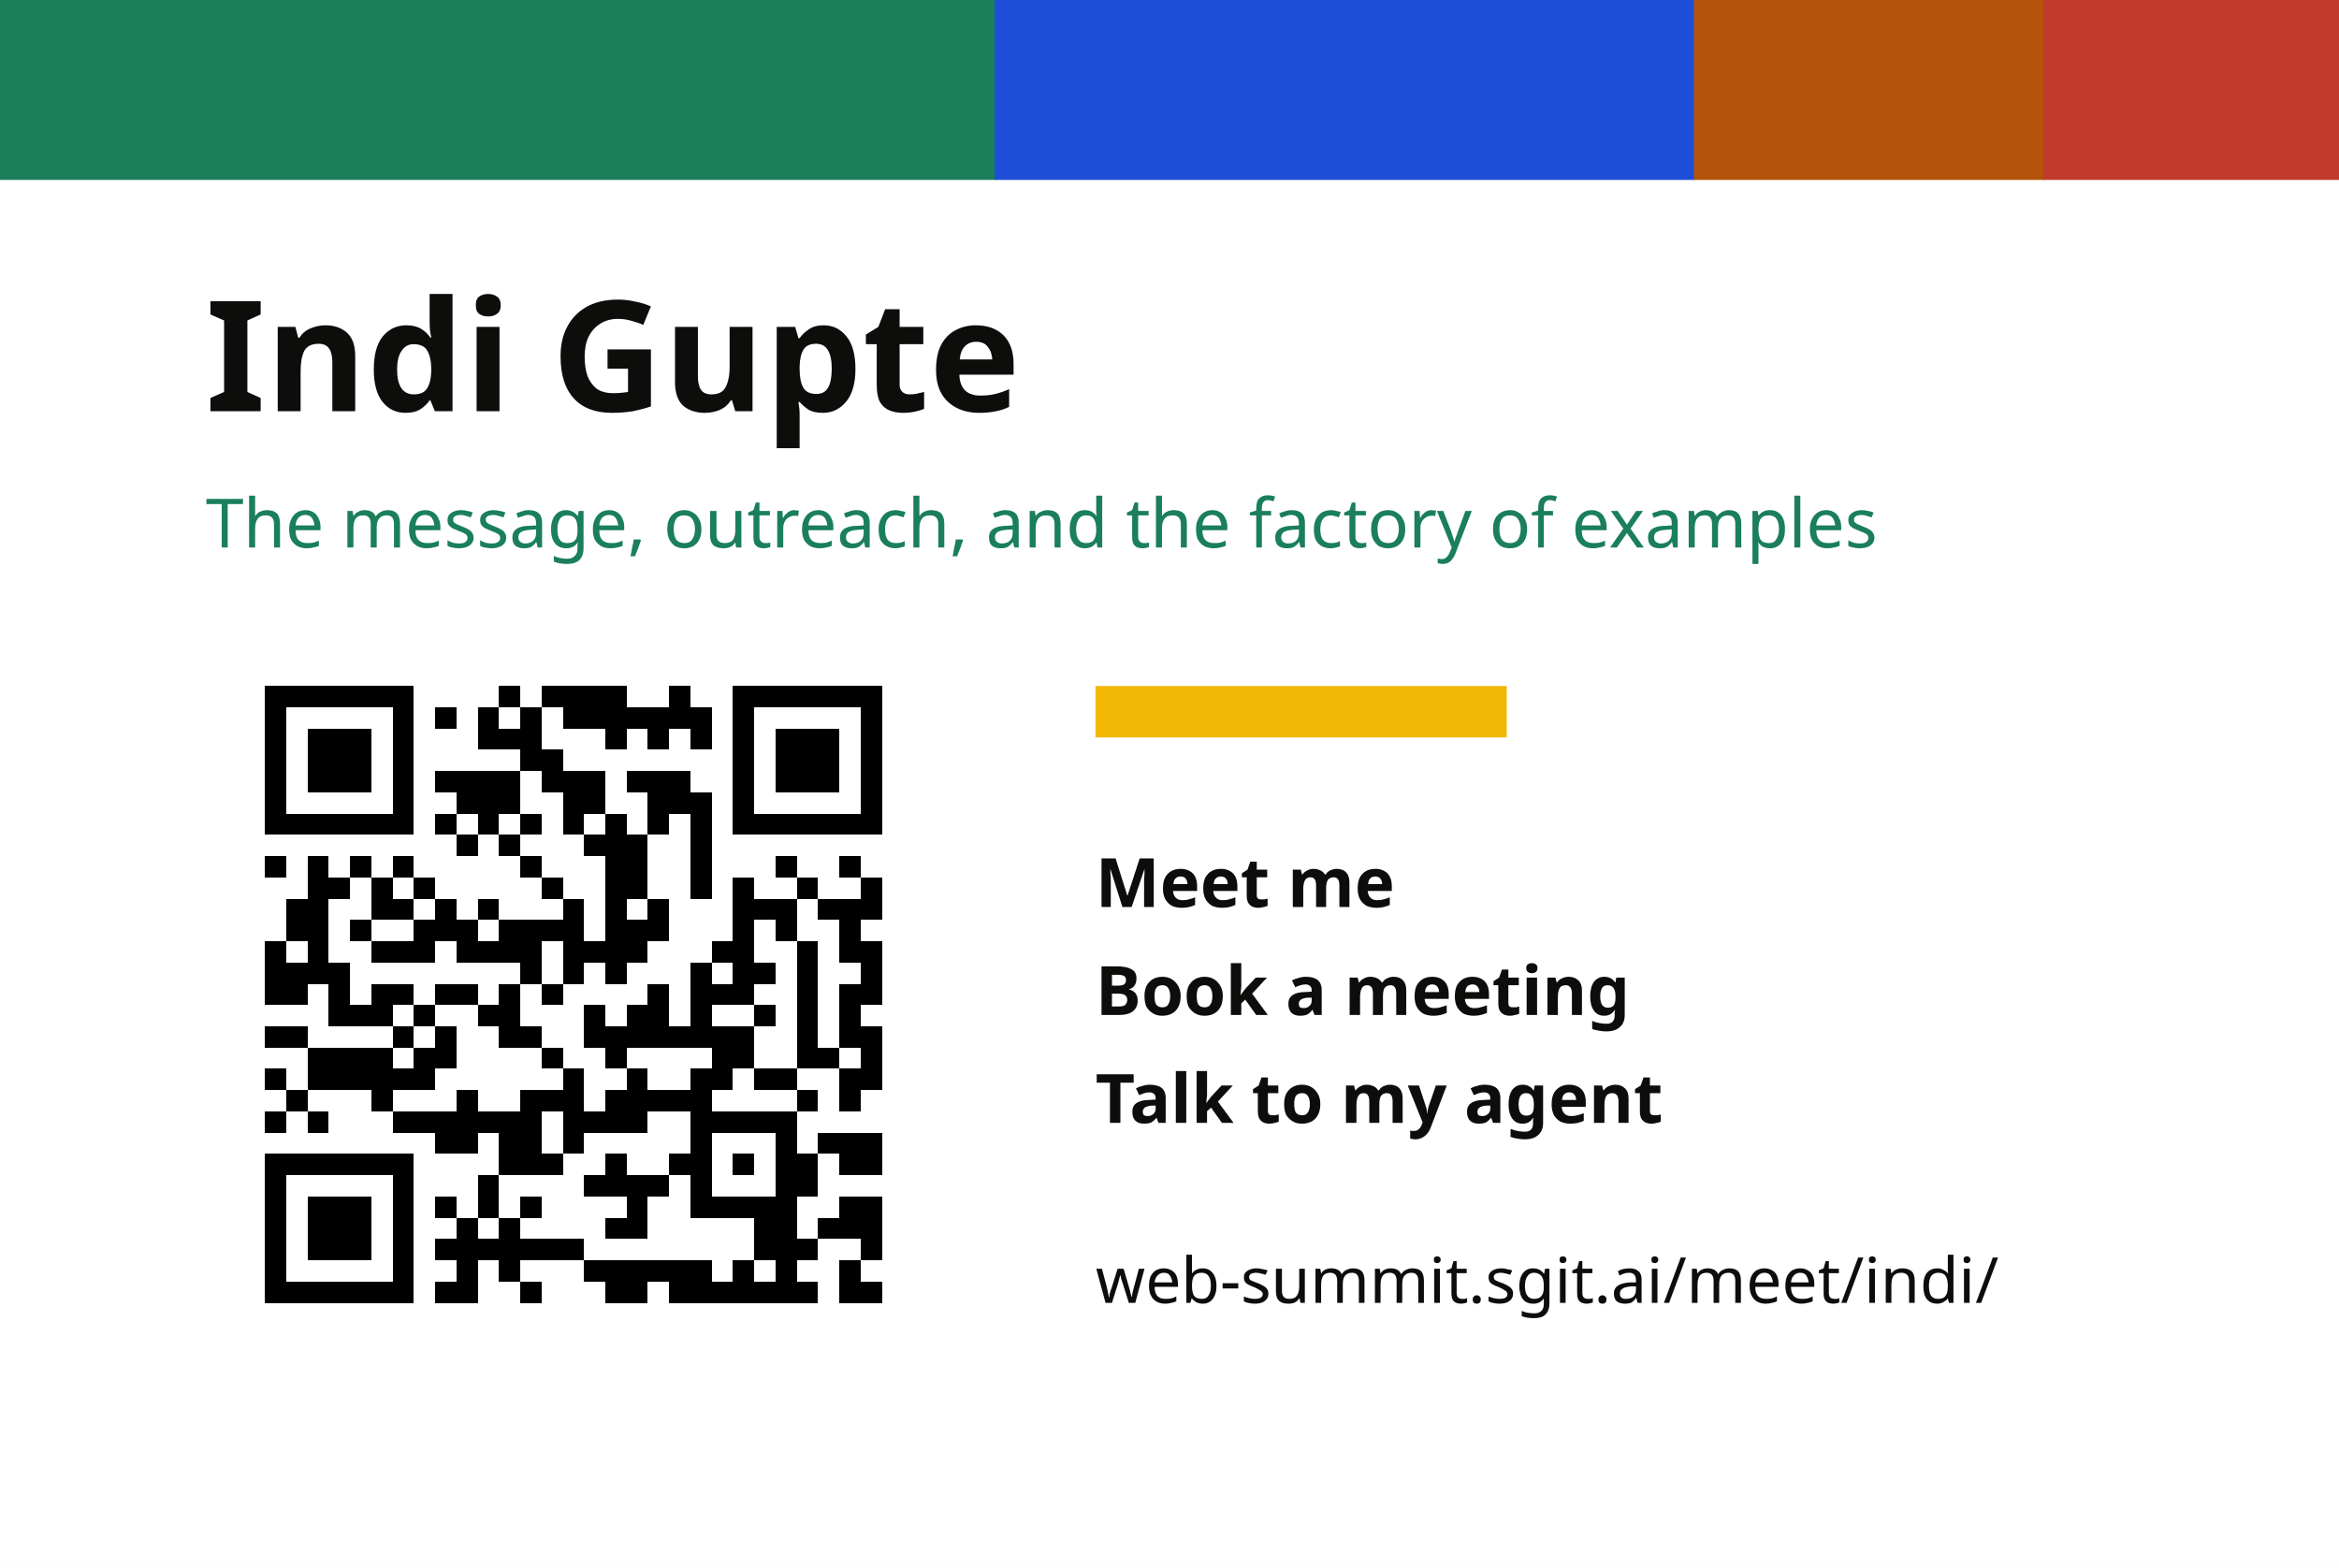
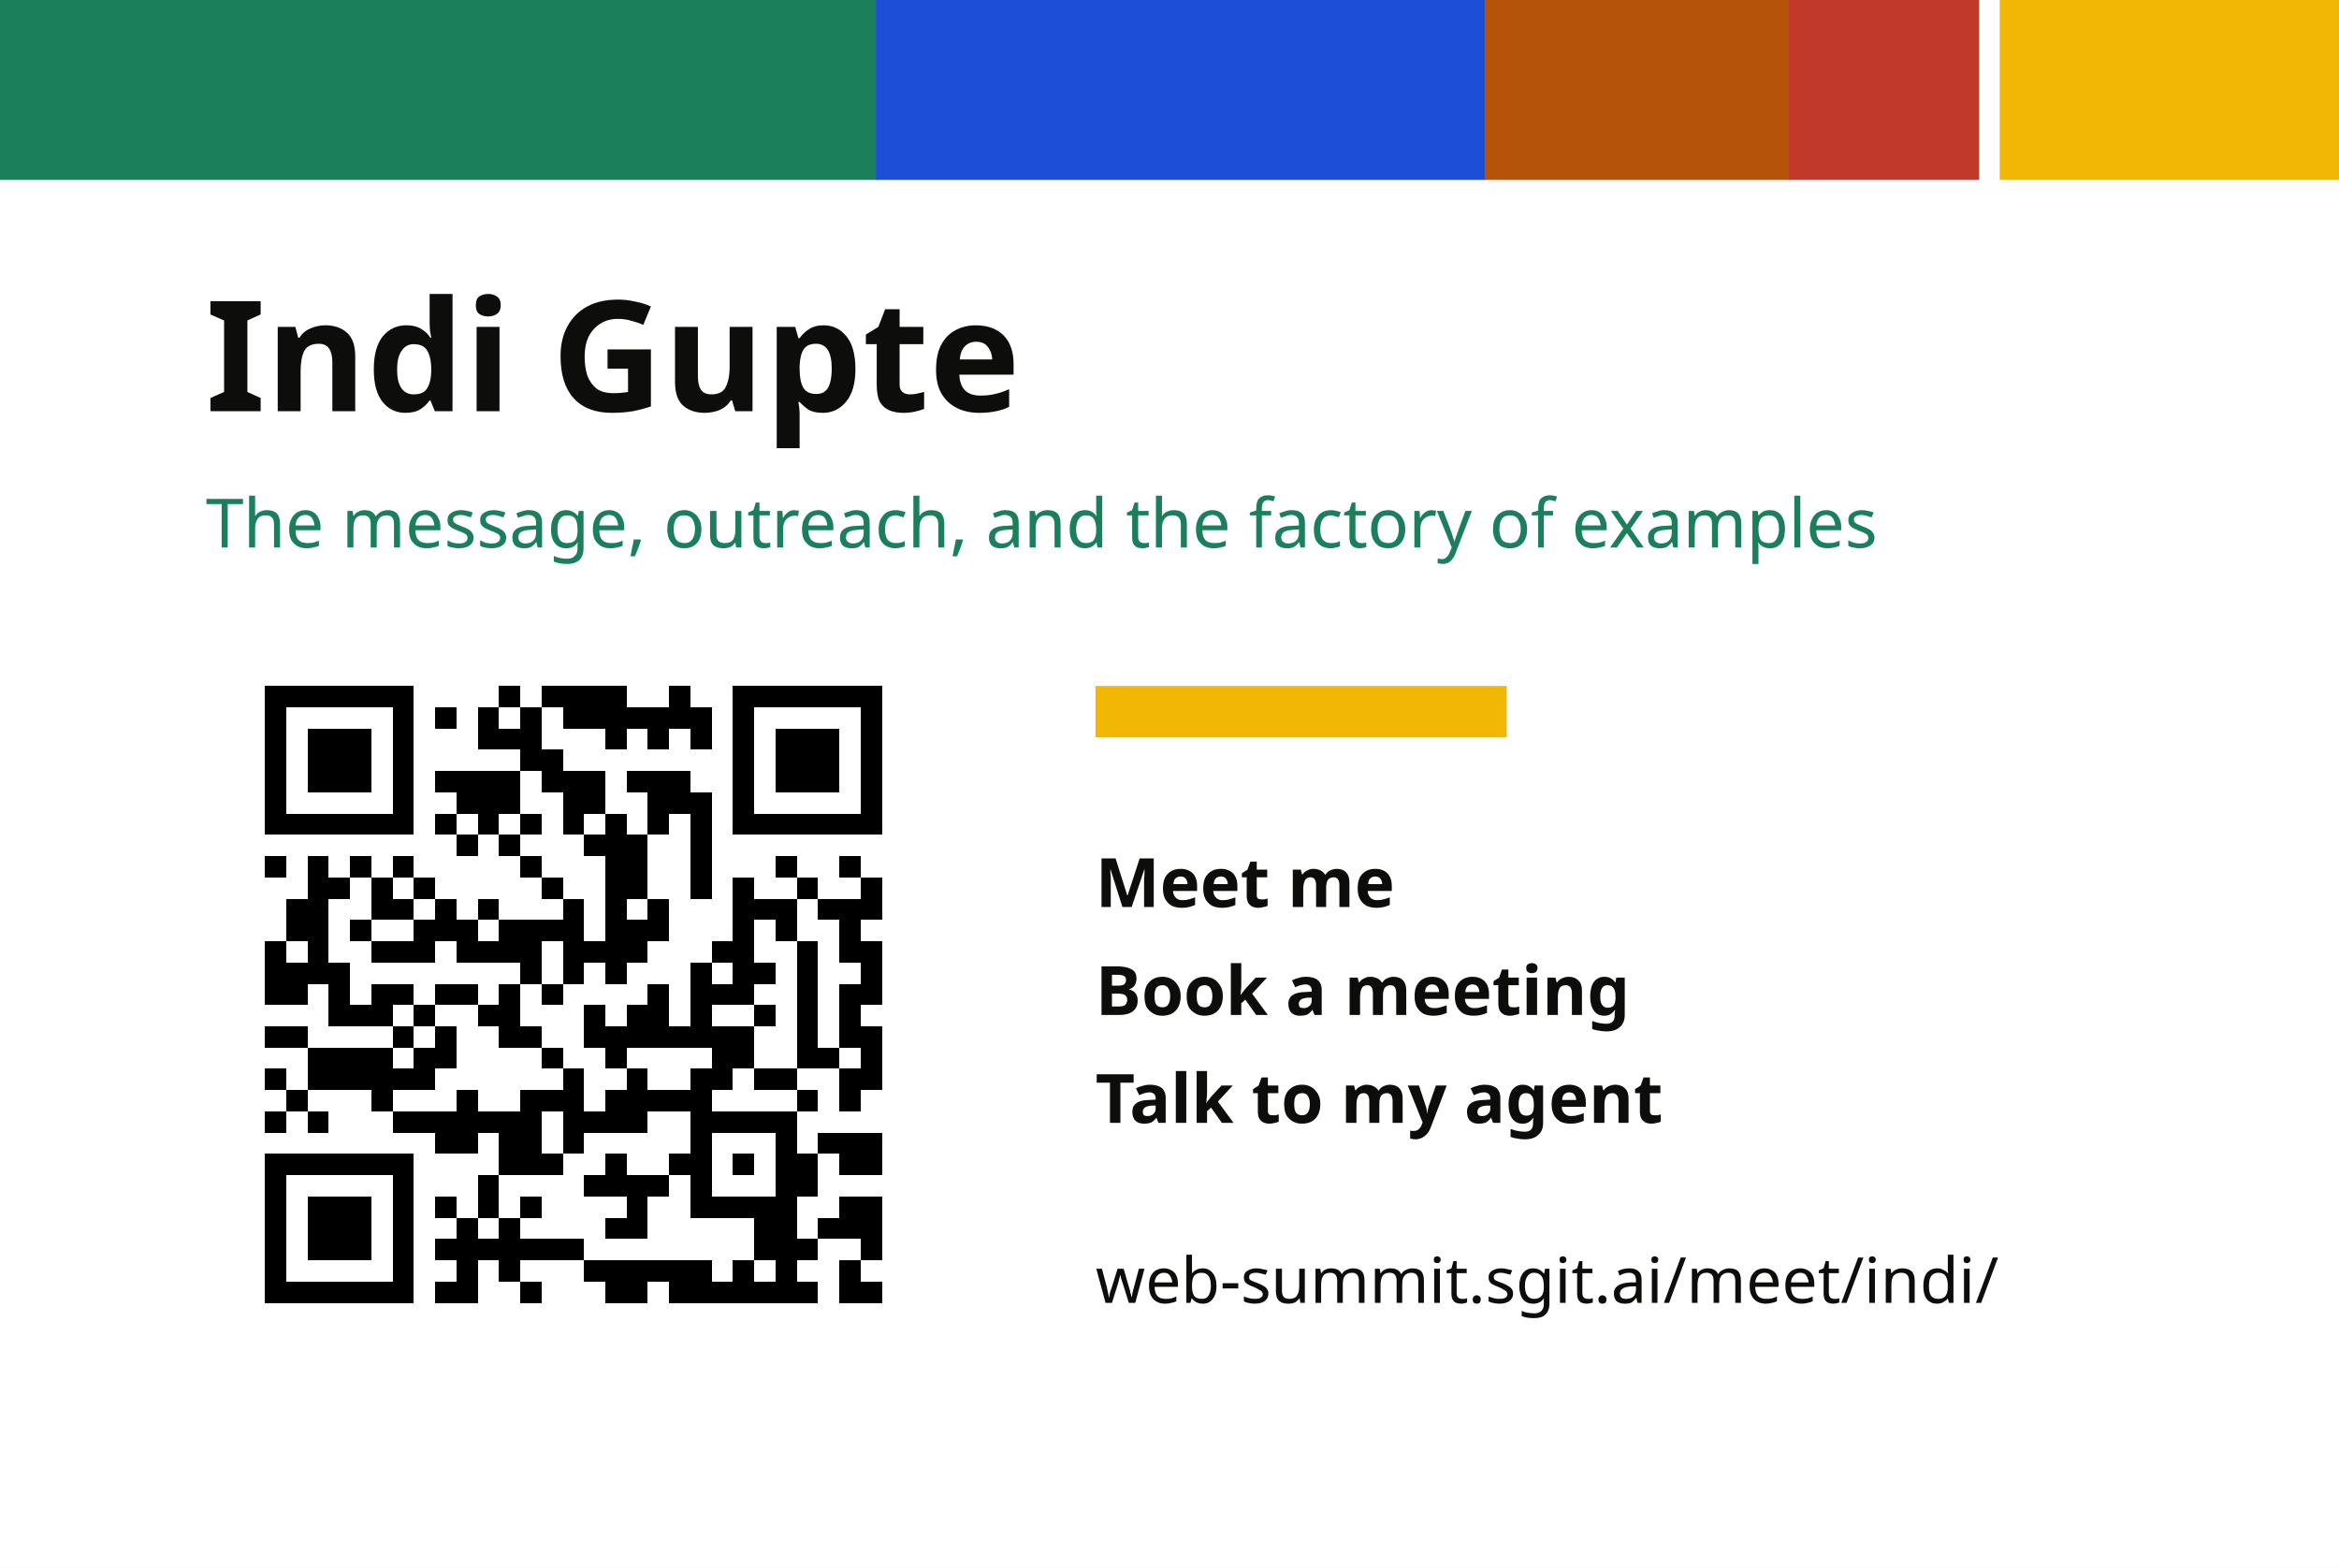
<svg xmlns="http://www.w3.org/2000/svg" width="91mm" height="61mm" viewBox="0 0 91 61">
  <rect x="0" y="0" width="91" height="61" fill="#FFFFFF" />
-   <rect x="0" y="0" width="38.75" height="7" fill="#1A7F5A" />
-   <rect x="38.7" y="0" width="27.25" height="7" fill="#1D4ED8" />
-   <rect x="65.9" y="0" width="13.65" height="7" fill="#B45309" />
-   <rect x="79.5" y="0" width="11.5" height="7" fill="#C0392B" />
+   <rect x="0" y="0" width="34.13" height="7" fill="#1A7F5A" />
+   <rect x="34.08" y="0" width="23.73" height="7" fill="#1D4ED8" />
+   <rect x="57.76" y="0" width="11.89" height="7" fill="#B45309" />
+   <rect x="69.6" y="0" width="7.4" height="7" fill="#C0392B" />
+   <rect x="77.8" y="0" width="13.2" height="7" fill="#f2b705" />
  <text class="safe" data-role="name" data-bg="#FFFFFF" x="8" y="16" font-family="Barlow Condensed" font-weight="700" font-size="6" fill="#0D0D0C">Indi Gupte</text>
  <text class="safe" data-role="role" data-bg="#FFFFFF" x="8" y="21.3" font-family="Geist" font-weight="500" font-size="2.65" fill="#1A7F5A">The message, outreach, and the factory of examples</text>
  <g id="qr" class="safe" data-role="qr" data-url="https://web-summit.sgit.ai/meet/indi/" shape-rendering="crispEdges" transform="translate(7,23.38) scale(0.827587)">
    <rect width="37" height="37" fill="#fff" />
    <path d="M4 4h7v1h-7zM15 4h1v1h-1zM17 4h4v1h-4zM23 4h1v1h-1zM26 4h7v1h-7zM4 5h1v1h-1zM10 5h1v1h-1zM12 5h1v1h-1zM14 5h1v1h-1zM16 5h1v1h-1zM18 5h7v1h-7zM26 5h1v1h-1zM32 5h1v1h-1zM4 6h1v1h-1zM6 6h3v1h-3zM10 6h1v1h-1zM14 6h3v1h-3zM20 6h1v1h-1zM22 6h1v1h-1zM24 6h1v1h-1zM26 6h1v1h-1zM28 6h3v1h-3zM32 6h1v1h-1zM4 7h1v1h-1zM6 7h3v1h-3zM10 7h1v1h-1zM16 7h2v1h-2zM26 7h1v1h-1zM28 7h3v1h-3zM32 7h1v1h-1zM4 8h1v1h-1zM6 8h3v1h-3zM10 8h1v1h-1zM12 8h4v1h-4zM17 8h3v1h-3zM21 8h3v1h-3zM26 8h1v1h-1zM28 8h3v1h-3zM32 8h1v1h-1zM4 9h1v1h-1zM10 9h1v1h-1zM13 9h3v1h-3zM18 9h2v1h-2zM22 9h3v1h-3zM26 9h1v1h-1zM32 9h1v1h-1zM4 10h7v1h-7zM12 10h1v1h-1zM14 10h1v1h-1zM16 10h1v1h-1zM18 10h1v1h-1zM20 10h1v1h-1zM22 10h1v1h-1zM24 10h1v1h-1zM26 10h7v1h-7zM13 11h1v1h-1zM15 11h1v1h-1zM19 11h3v1h-3zM24 11h1v1h-1zM4 12h1v1h-1zM6 12h1v1h-1zM8 12h1v1h-1zM10 12h1v1h-1zM16 12h1v1h-1zM20 12h2v1h-2zM24 12h1v1h-1zM28 12h1v1h-1zM31 12h1v1h-1zM6 13h2v1h-2zM9 13h1v1h-1zM11 13h1v1h-1zM17 13h1v1h-1zM20 13h2v1h-2zM24 13h1v1h-1zM26 13h1v1h-1zM29 13h1v1h-1zM32 13h1v1h-1zM5 14h2v1h-2zM9 14h2v1h-2zM12 14h1v1h-1zM14 14h1v1h-1zM18 14h1v1h-1zM20 14h1v1h-1zM22 14h1v1h-1zM26 14h3v1h-3zM30 14h3v1h-3zM5 15h2v1h-2zM8 15h1v1h-1zM11 15h3v1h-3zM15 15h4v1h-4zM20 15h3v1h-3zM26 15h1v1h-1zM28 15h1v1h-1zM31 15h1v1h-1zM4 16h1v1h-1zM6 16h1v1h-1zM9 16h3v1h-3zM13 16h4v1h-4zM18 16h4v1h-4zM25 16h2v1h-2zM29 16h1v1h-1zM31 16h2v1h-2zM4 17h4v1h-4zM16 17h1v1h-1zM18 17h1v1h-1zM20 17h1v1h-1zM24 17h1v1h-1zM26 17h2v1h-2zM29 17h1v1h-1zM32 17h1v1h-1zM4 18h2v1h-2zM7 18h1v1h-1zM9 18h2v1h-2zM12 18h2v1h-2zM15 18h1v1h-1zM17 18h1v1h-1zM22 18h1v1h-1zM24 18h3v1h-3zM29 18h1v1h-1zM31 18h2v1h-2zM7 19h3v1h-3zM11 19h1v1h-1zM14 19h2v1h-2zM19 19h1v1h-1zM21 19h2v1h-2zM24 19h1v1h-1zM27 19h1v1h-1zM29 19h1v1h-1zM31 19h1v1h-1zM4 20h2v1h-2zM10 20h1v1h-1zM12 20h1v1h-1zM15 20h2v1h-2zM19 20h8v1h-8zM29 20h1v1h-1zM31 20h2v1h-2zM6 21h4v1h-4zM11 21h2v1h-2zM17 21h1v1h-1zM20 21h1v1h-1zM25 21h2v1h-2zM29 21h2v1h-2zM32 21h1v1h-1zM4 22h1v1h-1zM6 22h6v1h-6zM18 22h1v1h-1zM21 22h1v1h-1zM24 22h2v1h-2zM27 22h2v1h-2zM31 22h2v1h-2zM5 23h1v1h-1zM9 23h1v1h-1zM13 23h1v1h-1zM16 23h3v1h-3zM20 23h5v1h-5zM29 23h1v1h-1zM31 23h1v1h-1zM4 24h1v1h-1zM6 24h1v1h-1zM10 24h7v1h-7zM18 24h4v1h-4zM24 24h5v1h-5zM12 25h2v1h-2zM15 25h2v1h-2zM18 25h1v1h-1zM24 25h1v1h-1zM28 25h1v1h-1zM30 25h3v1h-3zM4 26h7v1h-7zM15 26h3v1h-3zM20 26h1v1h-1zM23 26h2v1h-2zM26 26h1v1h-1zM28 26h2v1h-2zM31 26h2v1h-2zM4 27h1v1h-1zM10 27h1v1h-1zM14 27h1v1h-1zM19 27h4v1h-4zM24 27h1v1h-1zM28 27h2v1h-2zM4 28h1v1h-1zM6 28h3v1h-3zM10 28h1v1h-1zM12 28h1v1h-1zM14 28h1v1h-1zM16 28h1v1h-1zM21 28h1v1h-1zM24 28h5v1h-5zM31 28h2v1h-2zM4 29h1v1h-1zM6 29h3v1h-3zM10 29h1v1h-1zM13 29h1v1h-1zM15 29h1v1h-1zM20 29h2v1h-2zM27 29h2v1h-2zM30 29h3v1h-3zM4 30h1v1h-1zM6 30h3v1h-3zM10 30h1v1h-1zM12 30h7v1h-7zM27 30h3v1h-3zM32 30h1v1h-1zM4 31h1v1h-1zM10 31h1v1h-1zM13 31h1v1h-1zM15 31h1v1h-1zM19 31h6v1h-6zM26 31h1v1h-1zM28 31h1v1h-1zM31 31h1v1h-1zM4 32h7v1h-7zM12 32h2v1h-2zM16 32h1v1h-1zM20 32h2v1h-2zM23 32h7v1h-7zM31 32h2v1h-2z" fill="#000" />
  </g>
  <rect x="42.62" y="26.69" width="16" height="2" fill="#f2b705" />
  <text class="safe" data-role="asks" data-bg="#FFFFFF" x="42.62" y="35.29" font-family="Geist" font-weight="600" font-size="2.65" fill="#0D0D0C">Meet me</text>
  <text class="safe" data-role="asks" data-bg="#FFFFFF" x="42.62" y="39.49" font-family="Geist" font-weight="600" font-size="2.65" fill="#0D0D0C">Book a meeting</text>
  <text class="safe" data-role="asks" data-bg="#FFFFFF" x="42.62" y="43.69" font-family="Geist" font-weight="600" font-size="2.65" fill="#0D0D0C">Talk to my agent</text>
  <text class="safe" data-role="url" data-bg="#FFFFFF" x="42.62" y="50.69" font-family="Geist" font-weight="400" font-size="2.47" fill="#0D0D0C">web-summit.sgit.ai/meet/indi/</text>
</svg>
